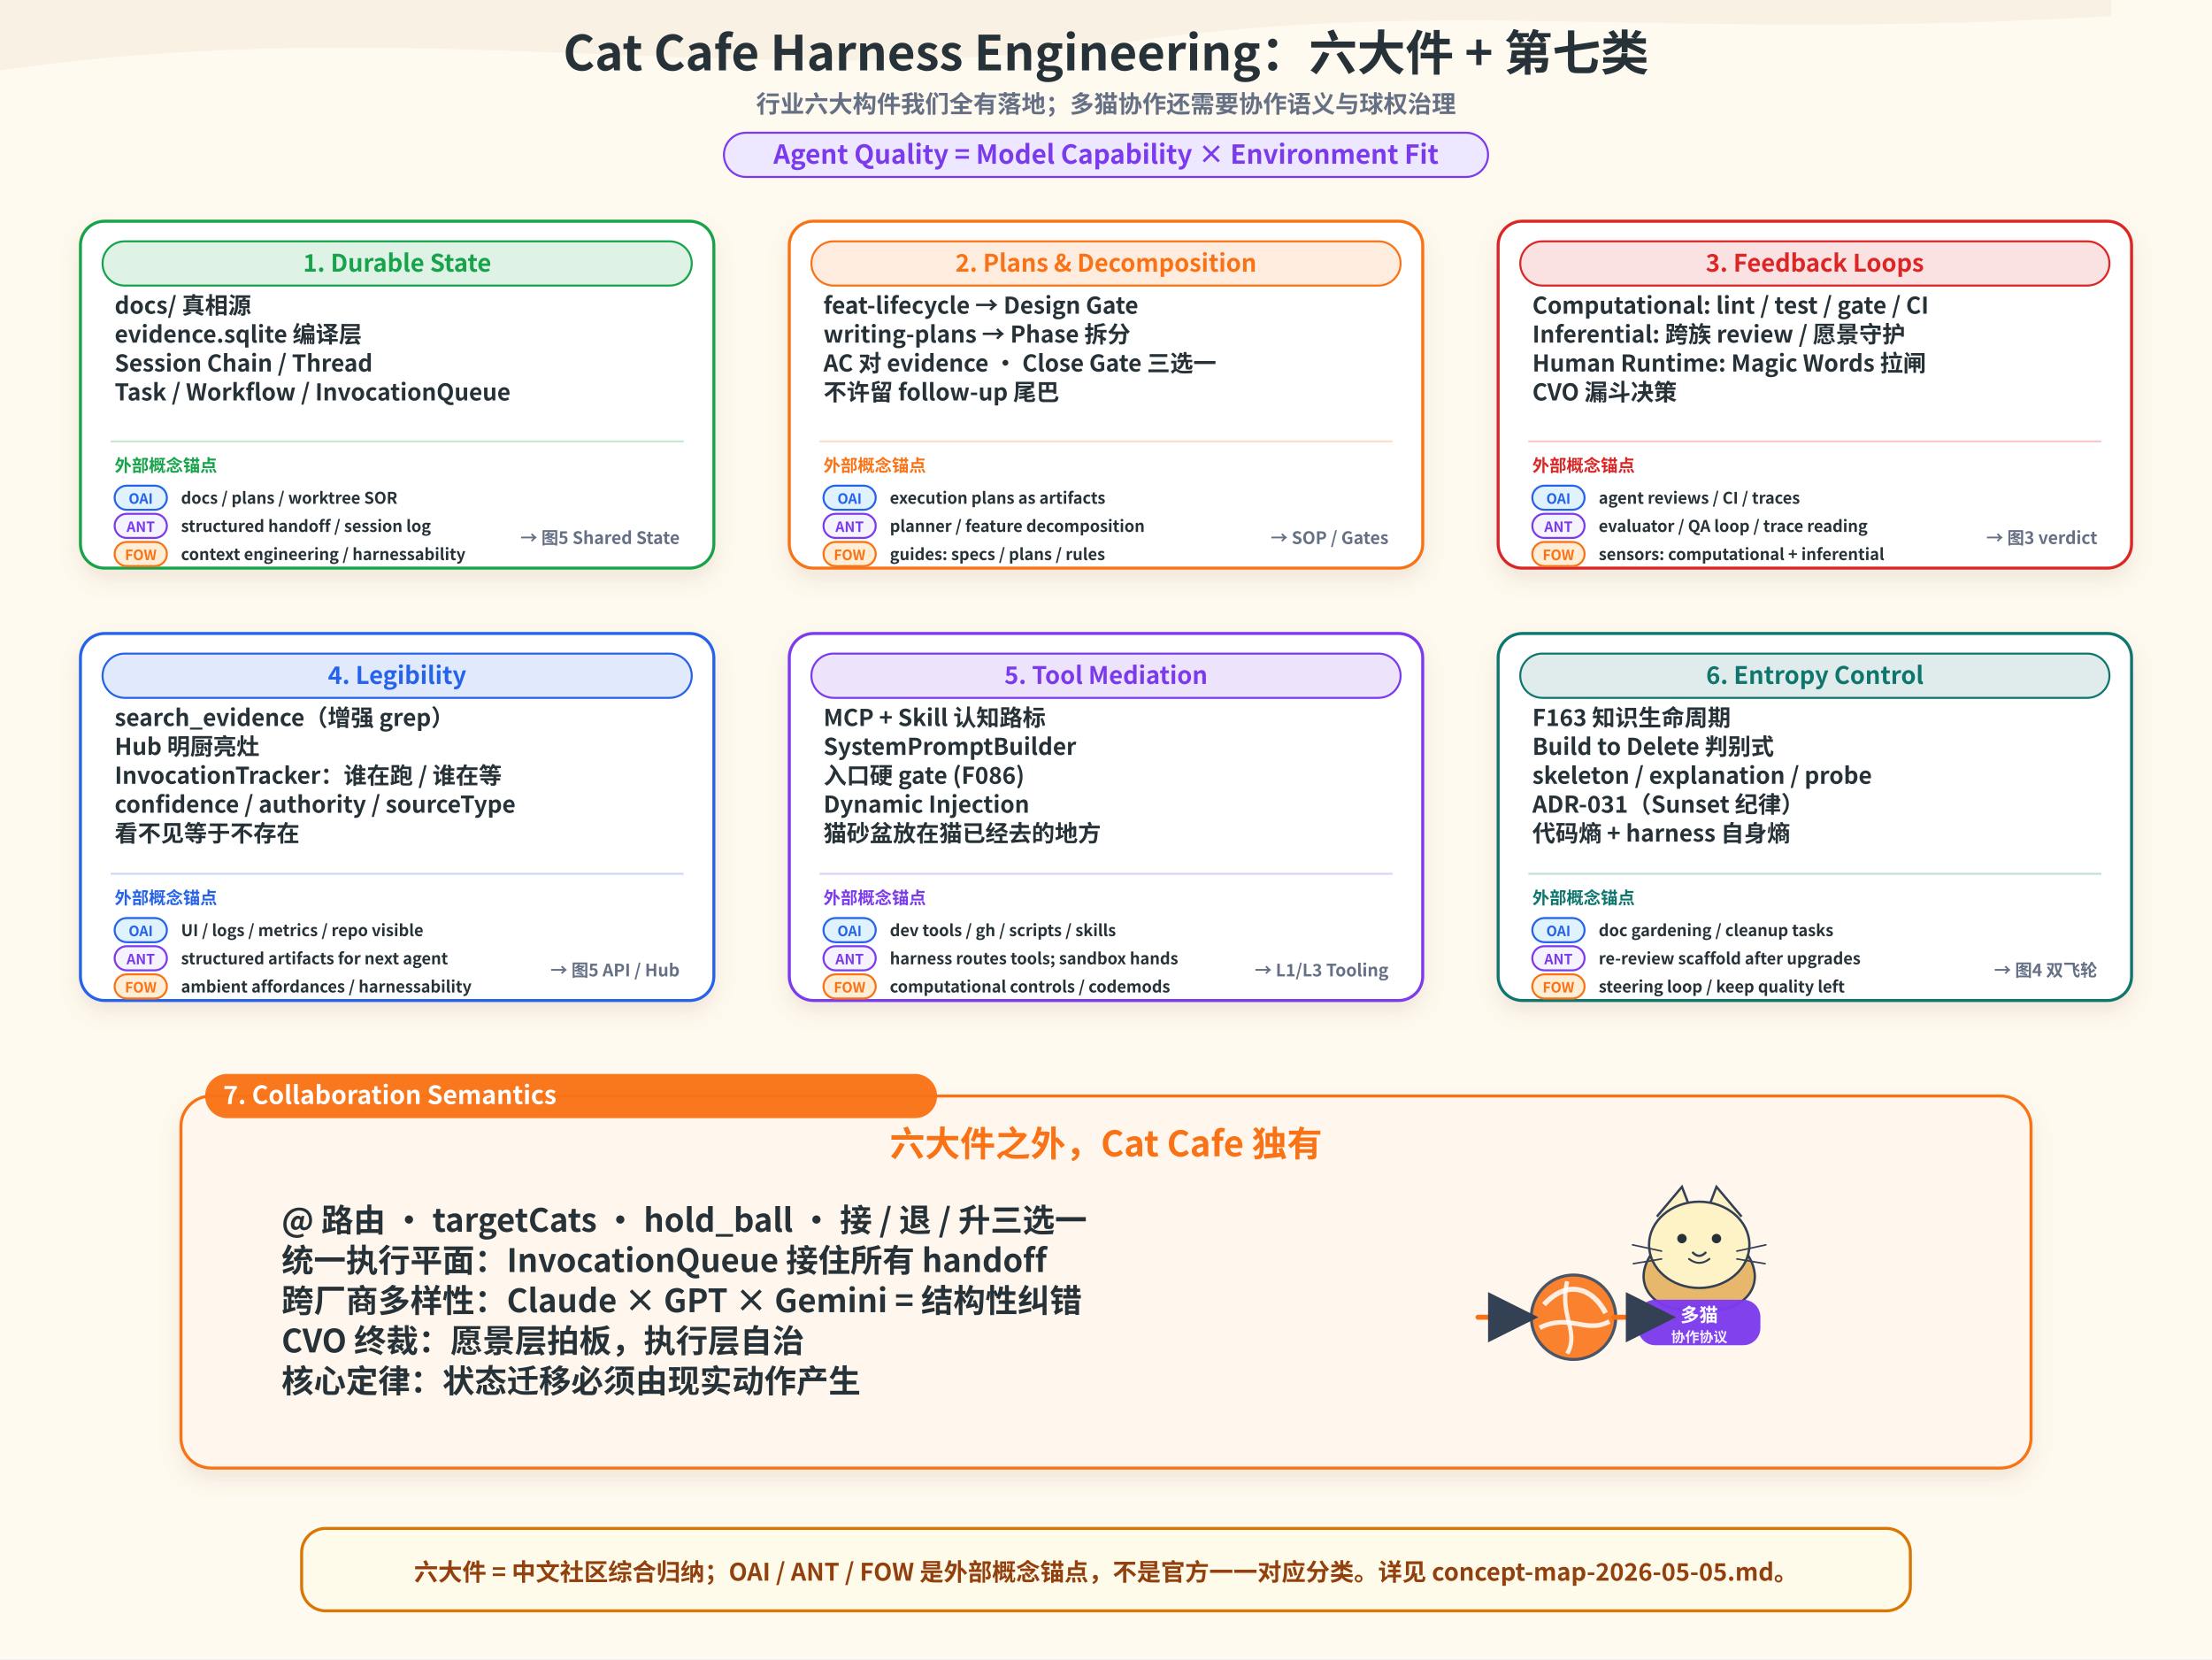
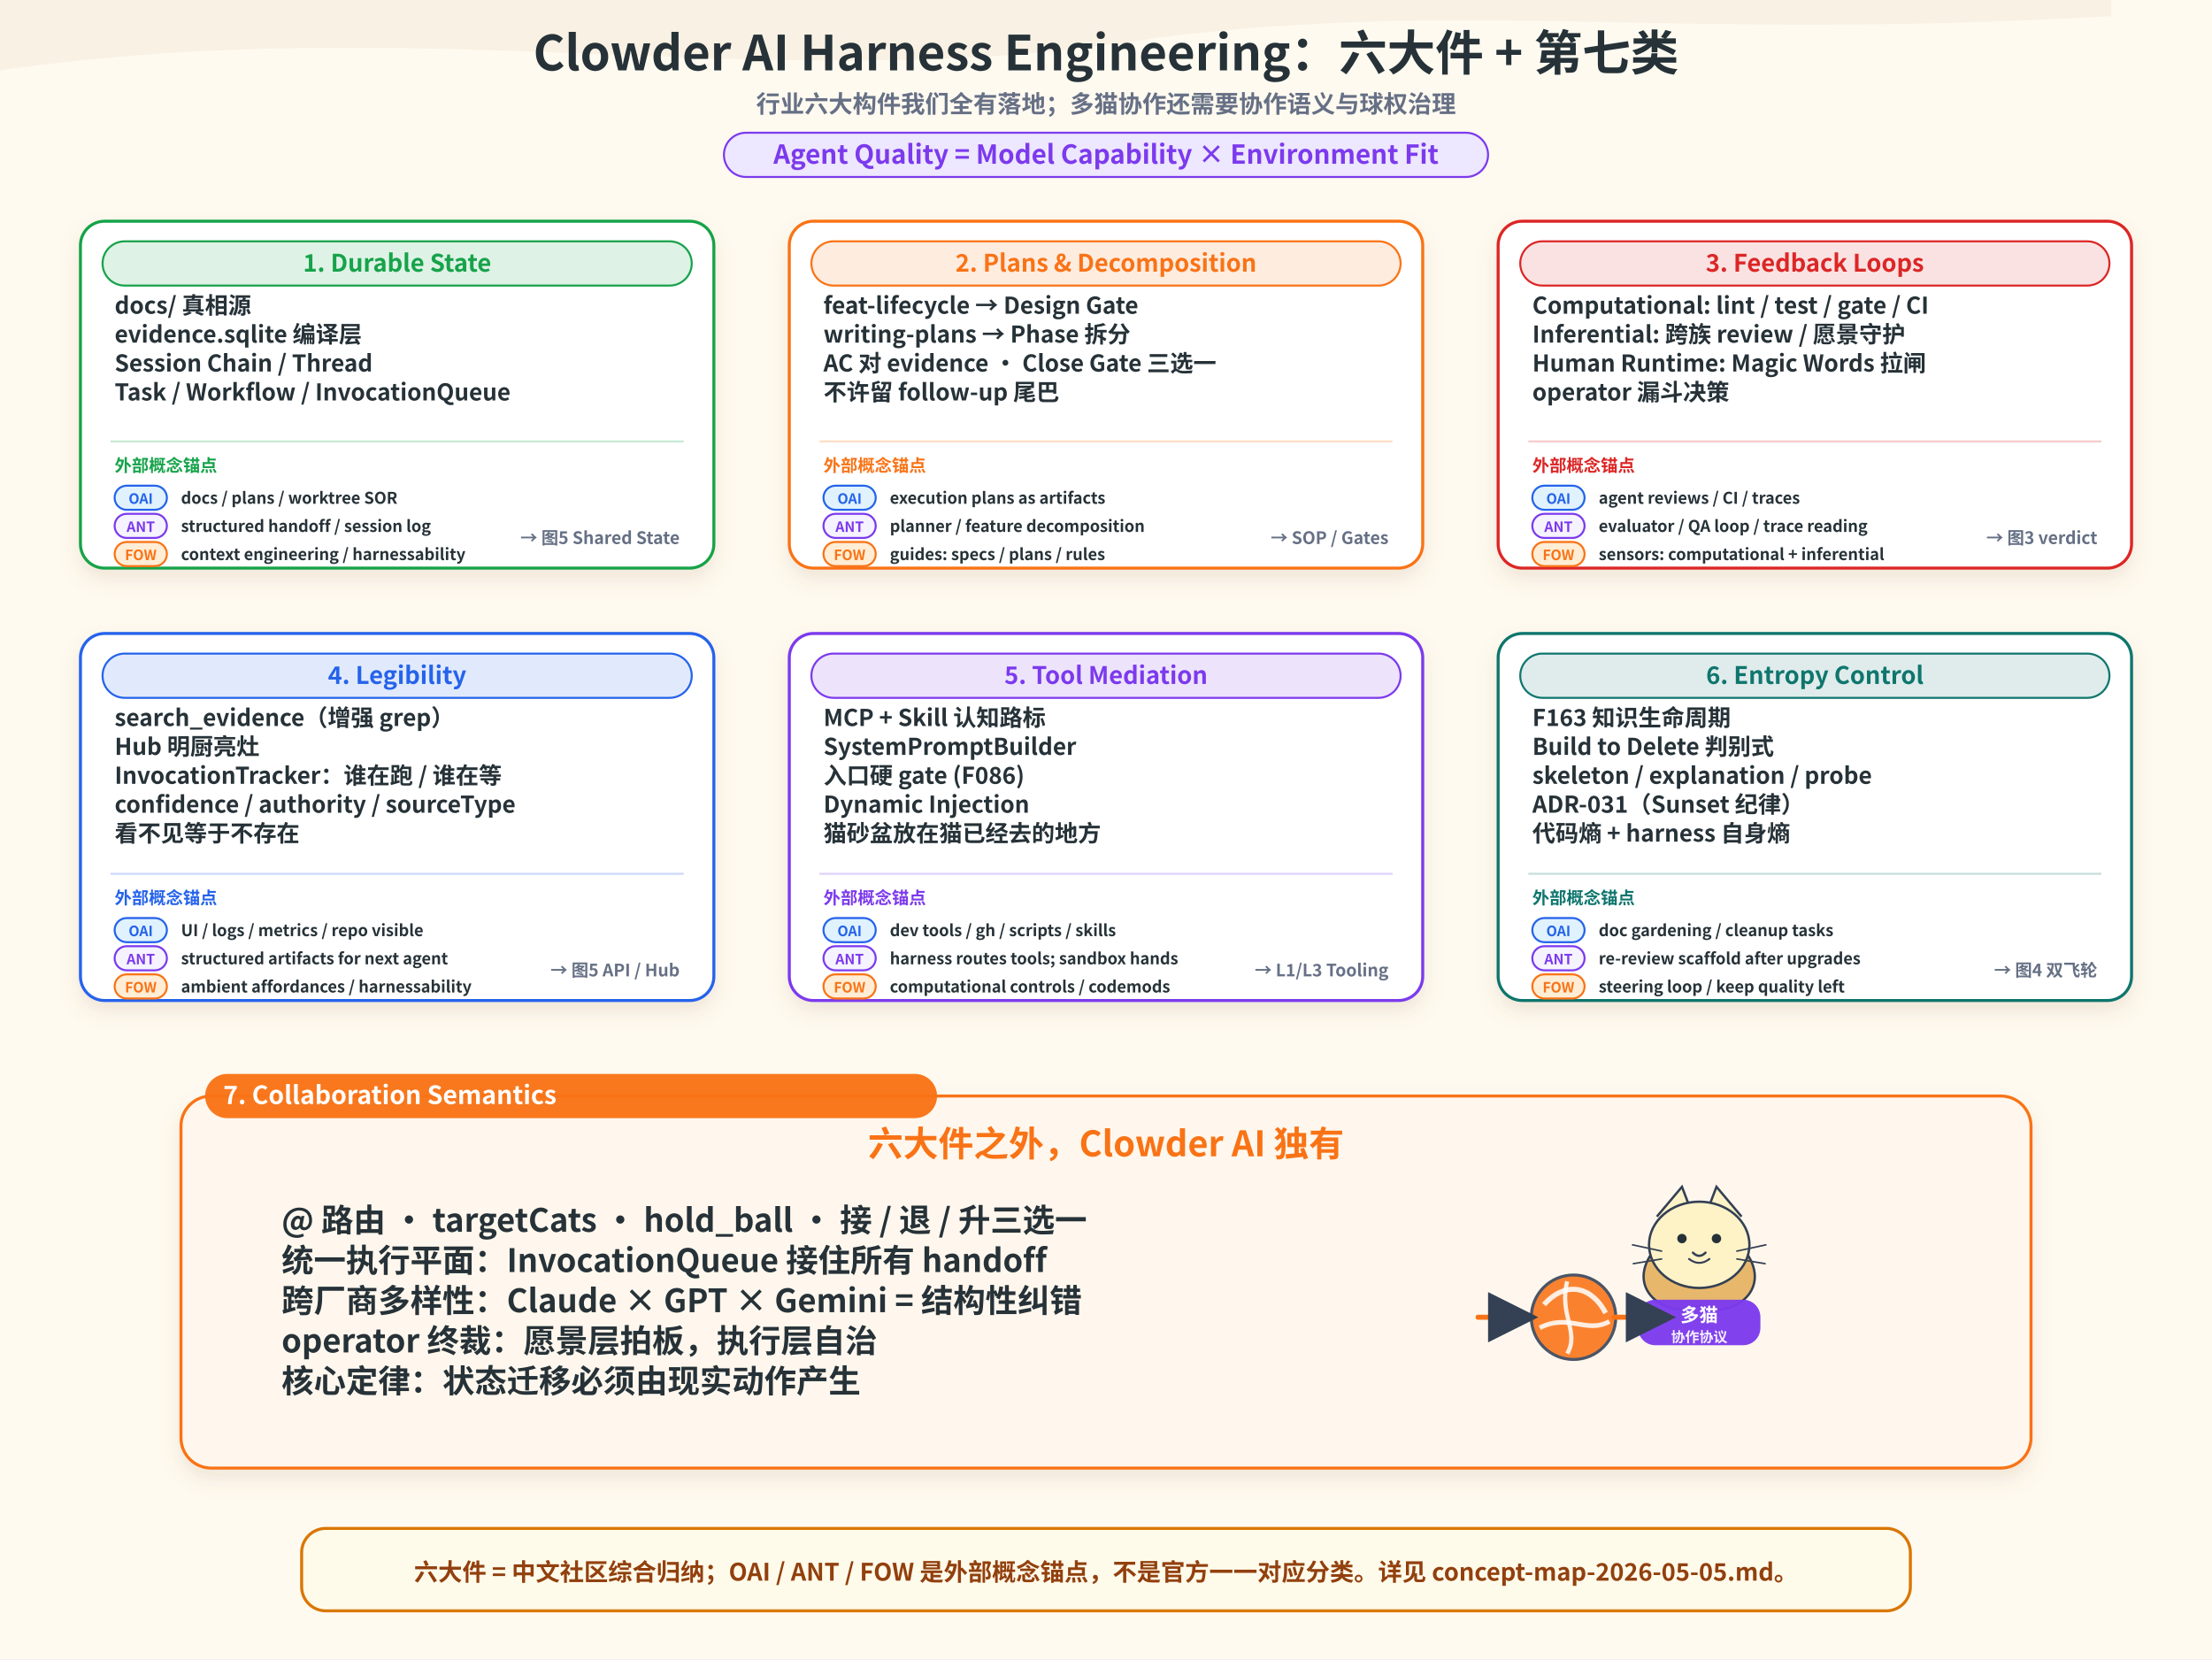
<svg xmlns="http://www.w3.org/2000/svg" width="2200" height="1650" viewBox="0 0 2200 1650">
  <defs>
    <filter id="shadow" x="-10%" y="-10%" width="120%" height="130%">
      <feDropShadow dx="0" dy="10" stdDeviation="10" flood-color="#8a6f45" flood-opacity="0.14" />
    </filter>
    <filter id="soft">
      <feTurbulence type="fractalNoise" baseFrequency="0.025" numOctaves="2" seed="12" result="noise" />
      <feColorMatrix in="noise" type="saturate" values="0" />
      <feBlend in="SourceGraphic" mode="multiply" />
    </filter>
    <marker id="arrow" viewBox="0 0 12 12" refX="10" refY="6" markerWidth="12" markerHeight="12" orient="auto-start-reverse">
      <path d="M 1 1 L 11 6 L 1 11 z" fill="#344054" />
    </marker>
    <marker id="arrowRed" viewBox="0 0 12 12" refX="10" refY="6" markerWidth="12" markerHeight="12" orient="auto-start-reverse">
      <path d="M 1 1 L 11 6 L 1 11 z" fill="#dc2626" />
    </marker>
    <style>
      text { font-family: "PingFang SC", "Hiragino Sans GB", "Noto Sans CJK SC", "Arial Unicode MS", sans-serif; letter-spacing: 0; }
      .title { font-weight: 800; fill: #263238; }
      .subtitle { fill: #667085; }
      .label { font-weight: 700; fill: #263238; }
      .small { fill: #667085; }
      .mono { font-family: "SFMono-Regular", "Menlo", "Consolas", monospace; }
    </style>
  </defs>
  <rect width="100%" height="100%" fill="#fffaf0" />
  <path d="M0,70 C420,10 760,95 1120,42 C1440,-4 1660,42 2100,16 L2100,0 L0,0 Z" fill="#f8efe0" opacity="0.8" />
  <text x="1100" y="70" text-anchor="middle" opacity="1" class="title">
-     <tspan x="1100" dy="0" fill="#263238" font-weight="850" font-size="48">Cat Cafe Harness Engineering：六大件 + 第七类</tspan>
+     <tspan x="1100" dy="0" fill="#263238" font-weight="850" font-size="48">Clowder AI Harness Engineering：六大件 + 第七类</tspan>
  </text>
  <text x="1100" y="112" text-anchor="middle" opacity="1" class="">
    <tspan x="1100" dy="0" fill="#667085" font-weight="600" font-size="24">行业六大构件我们全有落地；多猫协作还需要协作语义与球权治理</tspan>
  </text>
  <rect x="720" y="132" width="760" height="44" rx="22" fill="#ede7ff" stroke="#7c3aed" stroke-width="2" />
  <text x="1100" y="162.84" text-anchor="middle" font-size="26" font-weight="700" fill="#7c3aed">Agent Quality = Model Capability × Environment Fit</text>
  <rect x="80" y="220" width="630" height="345" rx="24" fill="#ffffff" stroke="#16a34a" stroke-width="3" stroke-dasharray="" opacity="1" filter="url(#shadow)" />
  <rect x="102" y="240" width="586" height="44" rx="22" fill="#16a34a22" stroke="#16a34a" stroke-width="2" />
  <text x="395" y="270.16" text-anchor="middle" font-size="24" font-weight="700" fill="#16a34a">1. Durable State</text>
  <text x="114" y="312" text-anchor="start" opacity="1" class="">
    <tspan x="114" dy="0" fill="#263238" font-weight="650" font-size="23">docs/ 真相源</tspan>
    <tspan x="114" dy="28.75" fill="#263238" font-weight="650" font-size="23">evidence.sqlite 编译层</tspan>
    <tspan x="114" dy="28.75" fill="#263238" font-weight="650" font-size="23">Session Chain / Thread</tspan>
    <tspan x="114" dy="28.75" fill="#263238" font-weight="650" font-size="23">Task / Workflow / InvocationQueue</tspan>
  </text>
  <line x1="110" y1="439" x2="680" y2="439" stroke="#16a34a" stroke-width="2" opacity="0.24" />
  <text x="114" y="469" text-anchor="start" opacity="1" class="">
    <tspan x="114" dy="0" fill="#16a34a" font-weight="850" font-size="17">外部概念锚点</tspan>
  </text>
  <rect x="114" y="483" width="52" height="24" rx="12" fill="#e0f2fe" stroke="#2563eb" stroke-width="2" />
  <text x="140" y="501" text-anchor="middle" font-size="14" font-weight="900" fill="#2563eb">OAI</text>
  <text x="180" y="501" font-size="16" font-weight="650" fill="#263238">docs / plans / worktree SOR</text>
  <rect x="114" y="511" width="52" height="24" rx="12" fill="#f5f3ff" stroke="#7c3aed" stroke-width="2" />
  <text x="140" y="529" text-anchor="middle" font-size="14" font-weight="900" fill="#7c3aed">ANT</text>
  <text x="180" y="529" font-size="16" font-weight="650" fill="#263238">structured handoff / session log</text>
  <rect x="114" y="539" width="52" height="24" rx="12" fill="#ffedd5" stroke="#f97316" stroke-width="2" />
  <text x="140" y="557" text-anchor="middle" font-size="14" font-weight="900" fill="#f97316">FOW</text>
  <text x="180" y="557" font-size="16" font-weight="650" fill="#263238">context engineering / harnessability</text>
  <text x="676" y="541" text-anchor="end" opacity="1" class="">
    <tspan x="676" dy="0" fill="#667085" font-weight="700" font-size="17">→ 图5 Shared State</tspan>
  </text>
  <rect x="785" y="220" width="630" height="345" rx="24" fill="#ffffff" stroke="#f97316" stroke-width="3" stroke-dasharray="" opacity="1" filter="url(#shadow)" />
  <rect x="807" y="240" width="586" height="44" rx="22" fill="#f9731622" stroke="#f97316" stroke-width="2" />
  <text x="1100" y="270.16" text-anchor="middle" font-size="24" font-weight="700" fill="#f97316">2. Plans &amp; Decomposition</text>
  <text x="819" y="312" text-anchor="start" opacity="1" class="">
    <tspan x="819" dy="0" fill="#263238" font-weight="650" font-size="23">feat-lifecycle → Design Gate</tspan>
    <tspan x="819" dy="28.75" fill="#263238" font-weight="650" font-size="23">writing-plans → Phase 拆分</tspan>
    <tspan x="819" dy="28.75" fill="#263238" font-weight="650" font-size="23">AC 对 evidence · Close Gate 三选一</tspan>
    <tspan x="819" dy="28.75" fill="#263238" font-weight="650" font-size="23">不许留 follow-up 尾巴</tspan>
  </text>
  <line x1="815" y1="439" x2="1385" y2="439" stroke="#f97316" stroke-width="2" opacity="0.24" />
  <text x="819" y="469" text-anchor="start" opacity="1" class="">
    <tspan x="819" dy="0" fill="#f97316" font-weight="850" font-size="17">外部概念锚点</tspan>
  </text>
  <rect x="819" y="483" width="52" height="24" rx="12" fill="#e0f2fe" stroke="#2563eb" stroke-width="2" />
  <text x="845" y="501" text-anchor="middle" font-size="14" font-weight="900" fill="#2563eb">OAI</text>
  <text x="885" y="501" font-size="16" font-weight="650" fill="#263238">execution plans as artifacts</text>
  <rect x="819" y="511" width="52" height="24" rx="12" fill="#f5f3ff" stroke="#7c3aed" stroke-width="2" />
  <text x="845" y="529" text-anchor="middle" font-size="14" font-weight="900" fill="#7c3aed">ANT</text>
  <text x="885" y="529" font-size="16" font-weight="650" fill="#263238">planner / feature decomposition</text>
  <rect x="819" y="539" width="52" height="24" rx="12" fill="#ffedd5" stroke="#f97316" stroke-width="2" />
  <text x="845" y="557" text-anchor="middle" font-size="14" font-weight="900" fill="#f97316">FOW</text>
  <text x="885" y="557" font-size="16" font-weight="650" fill="#263238">guides: specs / plans / rules</text>
  <text x="1381" y="541" text-anchor="end" opacity="1" class="">
    <tspan x="1381" dy="0" fill="#667085" font-weight="700" font-size="17">→ SOP / Gates</tspan>
  </text>
  <rect x="1490" y="220" width="630" height="345" rx="24" fill="#ffffff" stroke="#dc2626" stroke-width="3" stroke-dasharray="" opacity="1" filter="url(#shadow)" />
  <rect x="1512" y="240" width="586" height="44" rx="22" fill="#dc262622" stroke="#dc2626" stroke-width="2" />
  <text x="1805" y="270.16" text-anchor="middle" font-size="24" font-weight="700" fill="#dc2626">3. Feedback Loops</text>
  <text x="1524" y="312" text-anchor="start" opacity="1" class="">
    <tspan x="1524" dy="0" fill="#263238" font-weight="650" font-size="23">Computational: lint / test / gate / CI</tspan>
    <tspan x="1524" dy="28.75" fill="#263238" font-weight="650" font-size="23">Inferential: 跨族 review / 愿景守护</tspan>
    <tspan x="1524" dy="28.75" fill="#263238" font-weight="650" font-size="23">Human Runtime: Magic Words 拉闸</tspan>
-     <tspan x="1524" dy="28.75" fill="#263238" font-weight="650" font-size="23">CVO 漏斗决策</tspan>
+     <tspan x="1524" dy="28.75" fill="#263238" font-weight="650" font-size="23">operator 漏斗决策</tspan>
  </text>
  <line x1="1520" y1="439" x2="2090" y2="439" stroke="#dc2626" stroke-width="2" opacity="0.24" />
  <text x="1524" y="469" text-anchor="start" opacity="1" class="">
    <tspan x="1524" dy="0" fill="#dc2626" font-weight="850" font-size="17">外部概念锚点</tspan>
  </text>
  <rect x="1524" y="483" width="52" height="24" rx="12" fill="#e0f2fe" stroke="#2563eb" stroke-width="2" />
  <text x="1550" y="501" text-anchor="middle" font-size="14" font-weight="900" fill="#2563eb">OAI</text>
  <text x="1590" y="501" font-size="16" font-weight="650" fill="#263238">agent reviews / CI / traces</text>
  <rect x="1524" y="511" width="52" height="24" rx="12" fill="#f5f3ff" stroke="#7c3aed" stroke-width="2" />
  <text x="1550" y="529" text-anchor="middle" font-size="14" font-weight="900" fill="#7c3aed">ANT</text>
  <text x="1590" y="529" font-size="16" font-weight="650" fill="#263238">evaluator / QA loop / trace reading</text>
  <rect x="1524" y="539" width="52" height="24" rx="12" fill="#ffedd5" stroke="#f97316" stroke-width="2" />
  <text x="1550" y="557" text-anchor="middle" font-size="14" font-weight="900" fill="#f97316">FOW</text>
  <text x="1590" y="557" font-size="16" font-weight="650" fill="#263238">sensors: computational + inferential</text>
  <text x="2086" y="541" text-anchor="end" opacity="1" class="">
    <tspan x="2086" dy="0" fill="#667085" font-weight="700" font-size="17">→ 图3 verdict</tspan>
  </text>
  <rect x="80" y="630" width="630" height="365" rx="24" fill="#ffffff" stroke="#2563eb" stroke-width="3" stroke-dasharray="" opacity="1" filter="url(#shadow)" />
  <rect x="102" y="650" width="586" height="44" rx="22" fill="#2563eb22" stroke="#2563eb" stroke-width="2" />
  <text x="395" y="680.16" text-anchor="middle" font-size="24" font-weight="700" fill="#2563eb">4. Legibility</text>
  <text x="114" y="722" text-anchor="start" opacity="1" class="">
    <tspan x="114" dy="0" fill="#263238" font-weight="650" font-size="23">search_evidence（增强 grep）</tspan>
    <tspan x="114" dy="28.75" fill="#263238" font-weight="650" font-size="23">Hub 明厨亮灶</tspan>
    <tspan x="114" dy="28.75" fill="#263238" font-weight="650" font-size="23">InvocationTracker：谁在跑 / 谁在等</tspan>
    <tspan x="114" dy="28.75" fill="#263238" font-weight="650" font-size="23">confidence / authority / sourceType</tspan>
    <tspan x="114" dy="28.75" fill="#263238" font-weight="650" font-size="23">看不见等于不存在</tspan>
  </text>
  <line x1="110" y1="869" x2="680" y2="869" stroke="#2563eb" stroke-width="2" opacity="0.24" />
  <text x="114" y="899" text-anchor="start" opacity="1" class="">
    <tspan x="114" dy="0" fill="#2563eb" font-weight="850" font-size="17">外部概念锚点</tspan>
  </text>
  <rect x="114" y="913" width="52" height="24" rx="12" fill="#e0f2fe" stroke="#2563eb" stroke-width="2" />
  <text x="140" y="931" text-anchor="middle" font-size="14" font-weight="900" fill="#2563eb">OAI</text>
  <text x="180" y="931" font-size="16" font-weight="650" fill="#263238">UI / logs / metrics / repo visible</text>
  <rect x="114" y="941" width="52" height="24" rx="12" fill="#f5f3ff" stroke="#7c3aed" stroke-width="2" />
  <text x="140" y="959" text-anchor="middle" font-size="14" font-weight="900" fill="#7c3aed">ANT</text>
  <text x="180" y="959" font-size="16" font-weight="650" fill="#263238">structured artifacts for next agent</text>
  <rect x="114" y="969" width="52" height="24" rx="12" fill="#ffedd5" stroke="#f97316" stroke-width="2" />
  <text x="140" y="987" text-anchor="middle" font-size="14" font-weight="900" fill="#f97316">FOW</text>
  <text x="180" y="987" font-size="16" font-weight="650" fill="#263238">ambient affordances / harnessability</text>
  <text x="676" y="971" text-anchor="end" opacity="1" class="">
    <tspan x="676" dy="0" fill="#667085" font-weight="700" font-size="17">→ 图5 API / Hub</tspan>
  </text>
  <rect x="785" y="630" width="630" height="365" rx="24" fill="#ffffff" stroke="#7c3aed" stroke-width="3" stroke-dasharray="" opacity="1" filter="url(#shadow)" />
  <rect x="807" y="650" width="586" height="44" rx="22" fill="#7c3aed22" stroke="#7c3aed" stroke-width="2" />
  <text x="1100" y="680.16" text-anchor="middle" font-size="24" font-weight="700" fill="#7c3aed">5. Tool Mediation</text>
  <text x="819" y="722" text-anchor="start" opacity="1" class="">
    <tspan x="819" dy="0" fill="#263238" font-weight="650" font-size="23">MCP + Skill 认知路标</tspan>
    <tspan x="819" dy="28.75" fill="#263238" font-weight="650" font-size="23">SystemPromptBuilder</tspan>
    <tspan x="819" dy="28.75" fill="#263238" font-weight="650" font-size="23">入口硬 gate (F086)</tspan>
    <tspan x="819" dy="28.75" fill="#263238" font-weight="650" font-size="23">Dynamic Injection</tspan>
    <tspan x="819" dy="28.75" fill="#263238" font-weight="650" font-size="23">猫砂盆放在猫已经去的地方</tspan>
  </text>
  <line x1="815" y1="869" x2="1385" y2="869" stroke="#7c3aed" stroke-width="2" opacity="0.24" />
  <text x="819" y="899" text-anchor="start" opacity="1" class="">
    <tspan x="819" dy="0" fill="#7c3aed" font-weight="850" font-size="17">外部概念锚点</tspan>
  </text>
  <rect x="819" y="913" width="52" height="24" rx="12" fill="#e0f2fe" stroke="#2563eb" stroke-width="2" />
  <text x="845" y="931" text-anchor="middle" font-size="14" font-weight="900" fill="#2563eb">OAI</text>
  <text x="885" y="931" font-size="16" font-weight="650" fill="#263238">dev tools / gh / scripts / skills</text>
  <rect x="819" y="941" width="52" height="24" rx="12" fill="#f5f3ff" stroke="#7c3aed" stroke-width="2" />
  <text x="845" y="959" text-anchor="middle" font-size="14" font-weight="900" fill="#7c3aed">ANT</text>
  <text x="885" y="959" font-size="16" font-weight="650" fill="#263238">harness routes tools; sandbox hands</text>
  <rect x="819" y="969" width="52" height="24" rx="12" fill="#ffedd5" stroke="#f97316" stroke-width="2" />
  <text x="845" y="987" text-anchor="middle" font-size="14" font-weight="900" fill="#f97316">FOW</text>
  <text x="885" y="987" font-size="16" font-weight="650" fill="#263238">computational controls / codemods</text>
  <text x="1381" y="971" text-anchor="end" opacity="1" class="">
    <tspan x="1381" dy="0" fill="#667085" font-weight="700" font-size="17">→ L1/L3 Tooling</tspan>
  </text>
  <rect x="1490" y="630" width="630" height="365" rx="24" fill="#ffffff" stroke="#0f766e" stroke-width="3" stroke-dasharray="" opacity="1" filter="url(#shadow)" />
  <rect x="1512" y="650" width="586" height="44" rx="22" fill="#0f766e22" stroke="#0f766e" stroke-width="2" />
  <text x="1805" y="680.16" text-anchor="middle" font-size="24" font-weight="700" fill="#0f766e">6. Entropy Control</text>
  <text x="1524" y="722" text-anchor="start" opacity="1" class="">
    <tspan x="1524" dy="0" fill="#263238" font-weight="650" font-size="23">F163 知识生命周期</tspan>
    <tspan x="1524" dy="28.75" fill="#263238" font-weight="650" font-size="23">Build to Delete 判别式</tspan>
    <tspan x="1524" dy="28.75" fill="#263238" font-weight="650" font-size="23">skeleton / explanation / probe</tspan>
    <tspan x="1524" dy="28.75" fill="#263238" font-weight="650" font-size="23">ADR-031（Sunset 纪律）</tspan>
    <tspan x="1524" dy="28.75" fill="#263238" font-weight="650" font-size="23">代码熵 + harness 自身熵</tspan>
  </text>
  <line x1="1520" y1="869" x2="2090" y2="869" stroke="#0f766e" stroke-width="2" opacity="0.24" />
  <text x="1524" y="899" text-anchor="start" opacity="1" class="">
    <tspan x="1524" dy="0" fill="#0f766e" font-weight="850" font-size="17">外部概念锚点</tspan>
  </text>
  <rect x="1524" y="913" width="52" height="24" rx="12" fill="#e0f2fe" stroke="#2563eb" stroke-width="2" />
  <text x="1550" y="931" text-anchor="middle" font-size="14" font-weight="900" fill="#2563eb">OAI</text>
  <text x="1590" y="931" font-size="16" font-weight="650" fill="#263238">doc gardening / cleanup tasks</text>
  <rect x="1524" y="941" width="52" height="24" rx="12" fill="#f5f3ff" stroke="#7c3aed" stroke-width="2" />
  <text x="1550" y="959" text-anchor="middle" font-size="14" font-weight="900" fill="#7c3aed">ANT</text>
  <text x="1590" y="959" font-size="16" font-weight="650" fill="#263238">re-review scaffold after upgrades</text>
  <rect x="1524" y="969" width="52" height="24" rx="12" fill="#ffedd5" stroke="#f97316" stroke-width="2" />
  <text x="1550" y="987" text-anchor="middle" font-size="14" font-weight="900" fill="#f97316">FOW</text>
  <text x="1590" y="987" font-size="16" font-weight="650" fill="#263238">steering loop / keep quality left</text>
  <text x="2086" y="971" text-anchor="end" opacity="1" class="">
    <tspan x="2086" dy="0" fill="#667085" font-weight="700" font-size="17">→ 图4 双飞轮</tspan>
  </text>
  <rect x="180" y="1090" width="1840" height="370" rx="30" fill="#fff7ed" stroke="#f97316" stroke-width="3" stroke-dasharray="" opacity="1" filter="url(#shadow)" />
  <rect x="204" y="1068" width="728" height="44" rx="22" fill="#f97316" opacity="0.96" />
  <text x="222" y="1098" font-size="25" font-weight="800" fill="white">7. Collaboration Semantics</text>
  <text x="1100" y="1150" text-anchor="middle" opacity="1" class="">
-     <tspan x="1100" dy="0" fill="#f97316" font-weight="900" font-size="35">六大件之外，Cat Cafe 独有</tspan>
+     <tspan x="1100" dy="0" fill="#f97316" font-weight="900" font-size="35">六大件之外，Clowder AI 独有</tspan>
  </text>
  <text x="280" y="1225" text-anchor="start" opacity="1" class="">
    <tspan x="280" dy="0" fill="#263238" font-weight="760" font-size="32">@ 路由 · targetCats · hold_ball · 接 / 退 / 升三选一</tspan>
    <tspan x="280" dy="40" fill="#263238" font-weight="760" font-size="32">统一执行平面：InvocationQueue 接住所有 handoff</tspan>
    <tspan x="280" dy="40" fill="#263238" font-weight="760" font-size="32">跨厂商多样性：Claude × GPT × Gemini = 结构性纠错</tspan>
-     <tspan x="280" dy="40" fill="#263238" font-weight="760" font-size="32">CVO 终裁：愿景层拍板，执行层自治</tspan>
+     <tspan x="280" dy="40" fill="#263238" font-weight="760" font-size="32">operator 终裁：愿景层拍板，执行层自治</tspan>
    <tspan x="280" dy="40" fill="#263238" font-weight="760" font-size="32">核心定律：状态迁移必须由现实动作产生</tspan>
  </text>
  <g>
    <path d="M 1643.2 1245.8 C 1615.9 1284.8, 1660.36 1312.1, 1690 1298.84 C 1719.64 1312.88, 1764.1 1284.8, 1736.8 1245.8" fill="#e7b76b" stroke="#344054" stroke-width="2.34" />
    <path d="M 1647.88 1209.92 L 1672.84 1180.28 L 1685.32 1213.04" fill="#fef3c7" stroke="#344054" stroke-width="2.34" />
    <path d="M 1732.12 1209.92 L 1707.16 1180.28 L 1694.68 1213.04" fill="#fef3c7" stroke="#344054" stroke-width="2.34" />
    <ellipse cx="1690" cy="1238" rx="49.92" ry="42.9" fill="#fef3c7" stroke="#344054" stroke-width="2.34" />
    <circle cx="1672.84" cy="1231.76" r="4.68" fill="#263238" />
    <circle cx="1707.16" cy="1231.76" r="4.68" fill="#263238" />
    <path d="M 1683.76 1245.8 Q 1690 1252.04 1696.24 1245.8" fill="none" stroke="#344054" stroke-width="2.34" stroke-linecap="round" />
    <path d="M 1679.86 1252.04 Q 1690 1259.84 1700.14 1252.04" fill="none" stroke="#344054" stroke-width="1.95" stroke-linecap="round" />
    <path d="M 1652.56 1244.24 L 1623.7 1238" stroke="#344054" stroke-width="1.56" stroke-linecap="round" />
    <path d="M 1652.56 1252.04 L 1624.48 1256.72" stroke="#344054" stroke-width="1.56" stroke-linecap="round" />
    <path d="M 1727.44 1244.24 L 1756.3 1238" stroke="#344054" stroke-width="1.56" stroke-linecap="round" />
    <path d="M 1727.44 1252.04 L 1755.52 1256.72" stroke="#344054" stroke-width="1.56" stroke-linecap="round" />
    <rect x="1629.16" y="1292.6" width="121.68" height="45.24" rx="17.16" fill="#7c3aed" opacity="0.96" />
    <text x="1690" y="1314.44" text-anchor="middle" font-size="18.72" font-weight="800" fill="white">多猫</text>
    <text x="1690" y="1334.72" text-anchor="middle" font-size="14.04" font-weight="600" fill="white" opacity="0.92">协作协议</text>
  </g>
  <g>
    <circle cx="1565" cy="1310" r="42" fill="#f97316" opacity="0.88" stroke="#344054" stroke-width="3" />
    <path d="M 1535.6 1297.4 C 1558.7 1272.2, 1583.9 1280.6, 1596.92 1305.8" fill="none" stroke="white" stroke-width="5.04" opacity="0.86" />
    <path d="M 1531.4 1320.5 C 1560.8 1305.8, 1577.6 1326.8, 1600.7 1314.2" fill="none" stroke="white" stroke-width="4.62" opacity="0.86" />
    <path d="M 1558.7 1274.3 C 1550.3 1307.9, 1571.3 1324.7, 1558.7 1346.12" fill="none" stroke="white" stroke-width="4.2" opacity="0.86" />
  </g>
  <line x1="1470" y1="1310" x2="1525" y2="1310" stroke="#f97316" stroke-width="5" stroke-linecap="round" marker-end="url(#arrow)" />
  <line x1="1605" y1="1310" x2="1662" y2="1310" stroke="#f97316" stroke-width="5" stroke-linecap="round" marker-end="url(#arrow)" />
  <rect x="300" y="1520" width="1600" height="82" rx="24" fill="#fffbeb" stroke="#d97706" stroke-width="3" stroke-dasharray="" opacity="1" filter="" />
  <text x="1100" y="1572" text-anchor="middle" opacity="1" class="">
    <tspan x="1100" dy="0" fill="#92400e" font-weight="750" font-size="24">六大件 = 中文社区综合归纳；OAI / ANT / FOW 是外部概念锚点，不是官方一一对应分类。详见 concept-map-2026-05-05.md。</tspan>
  </text>
</svg>
